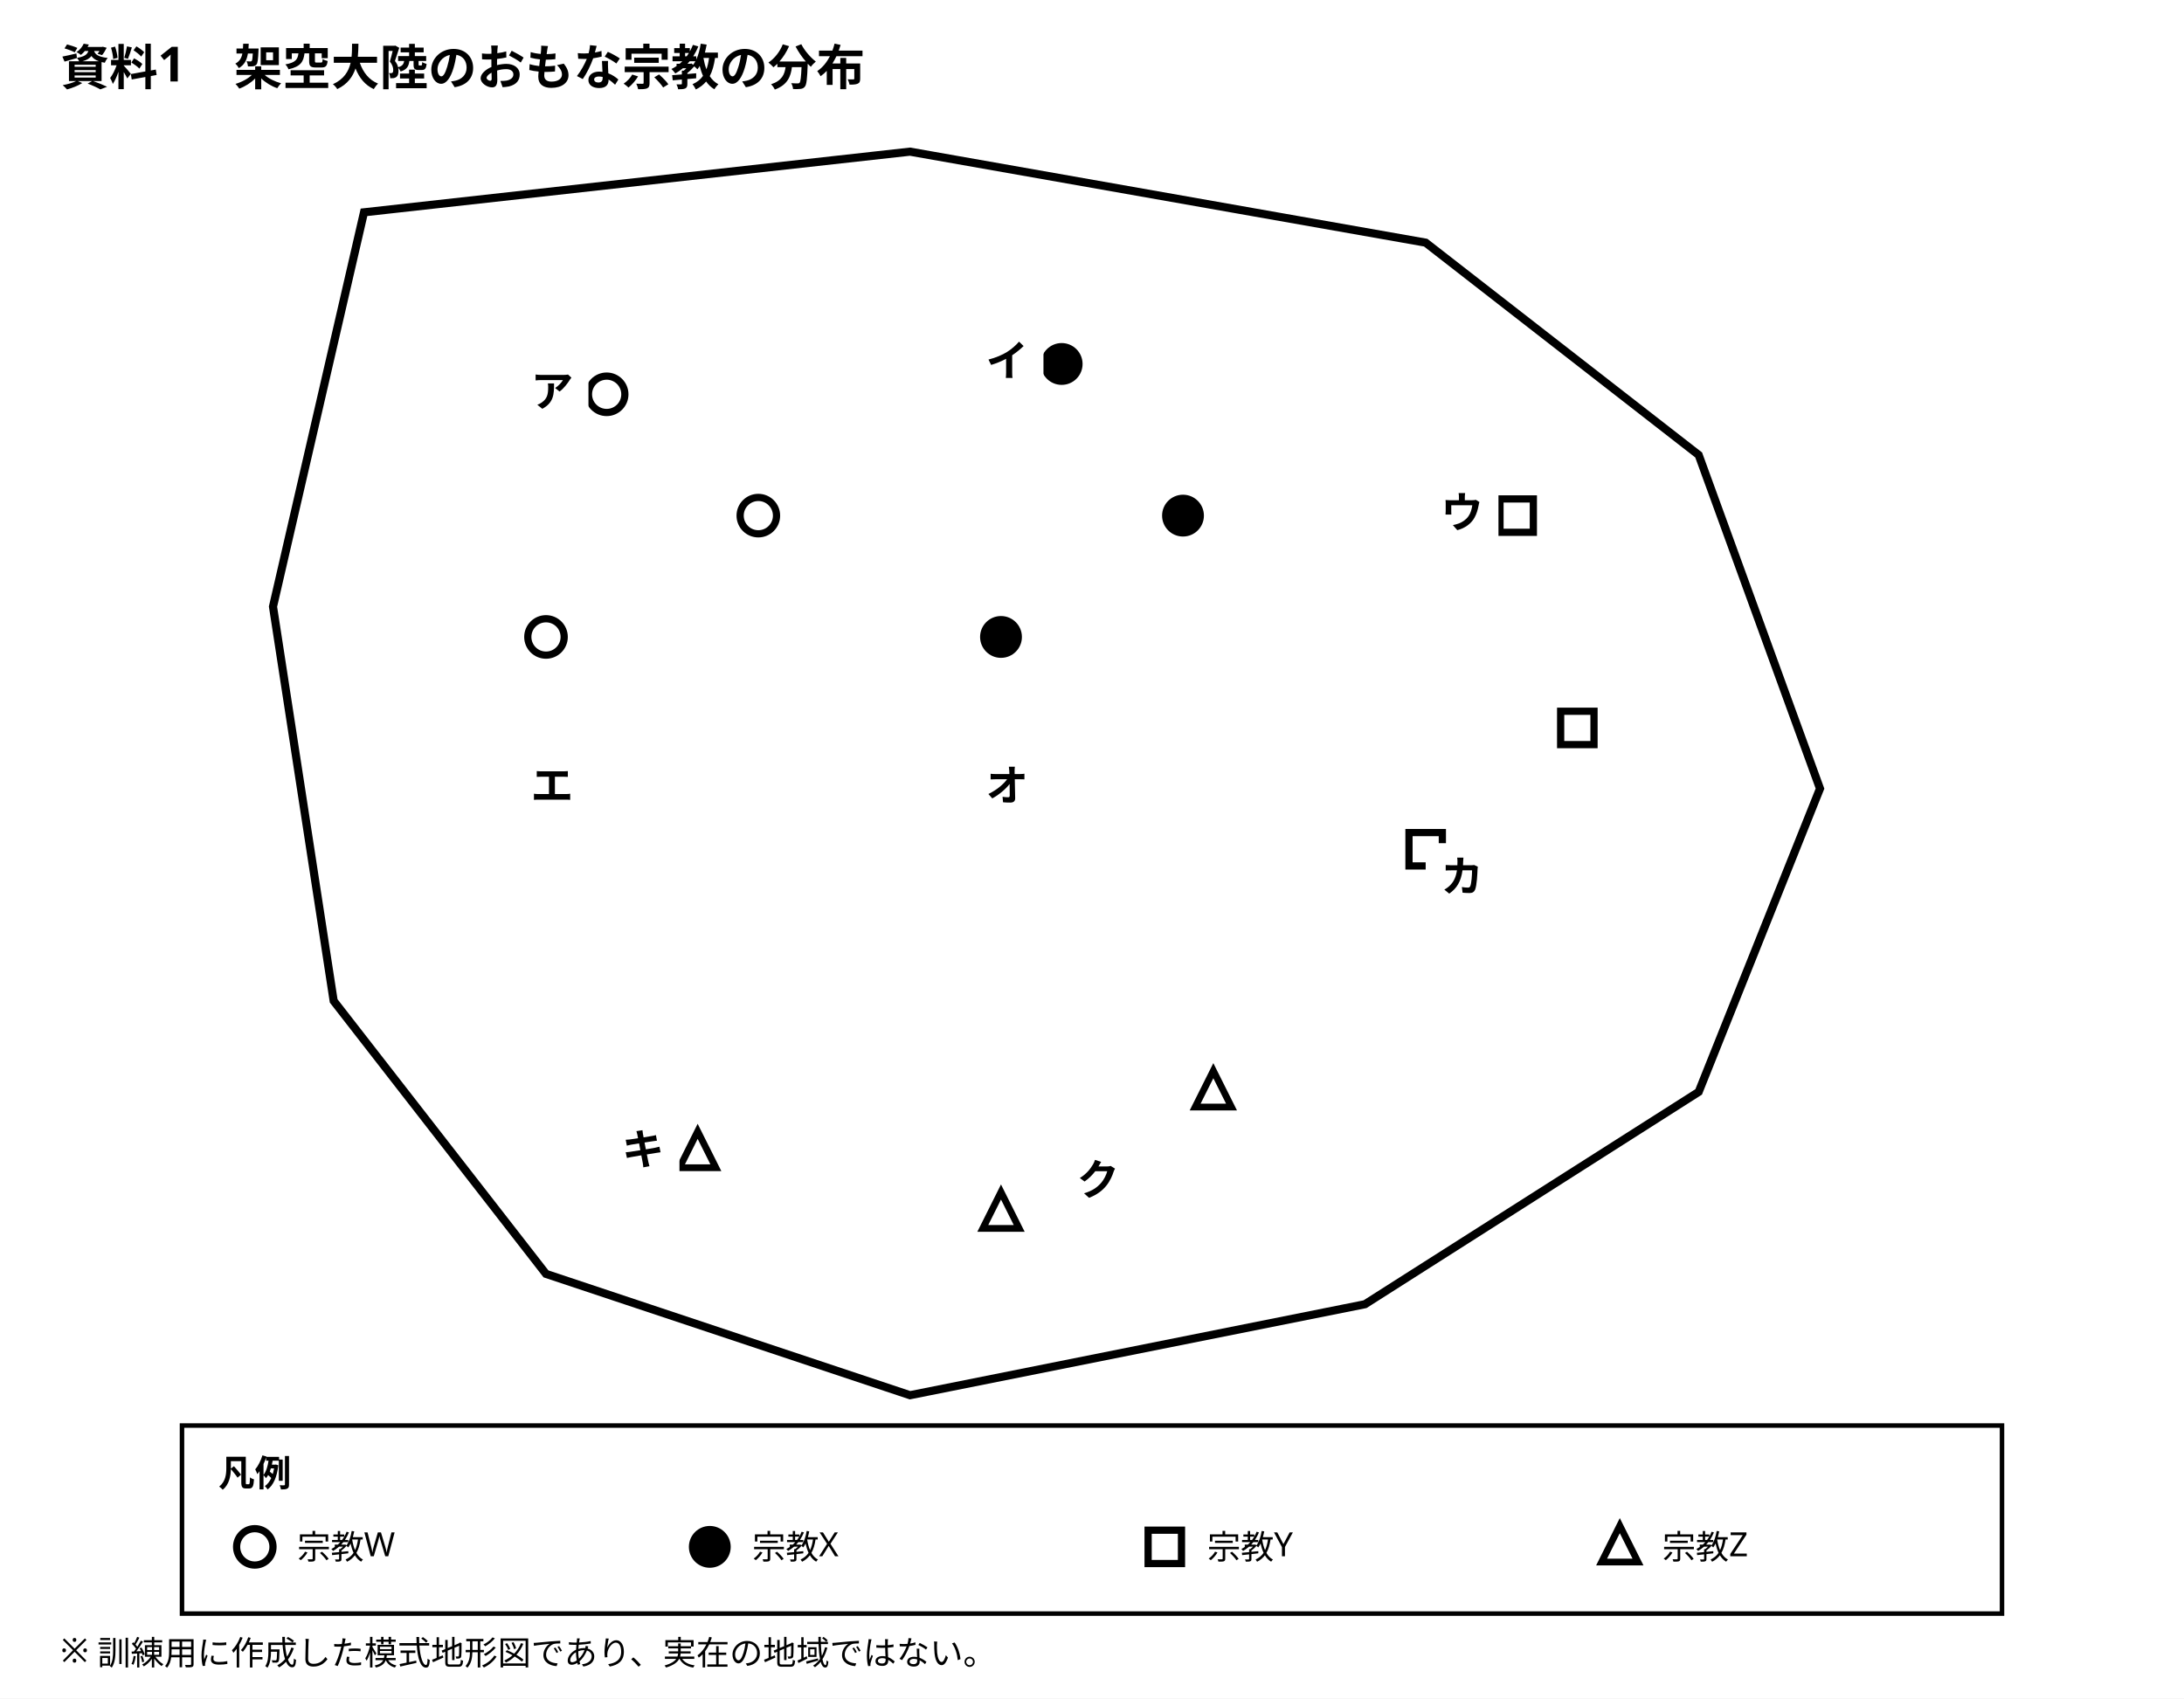
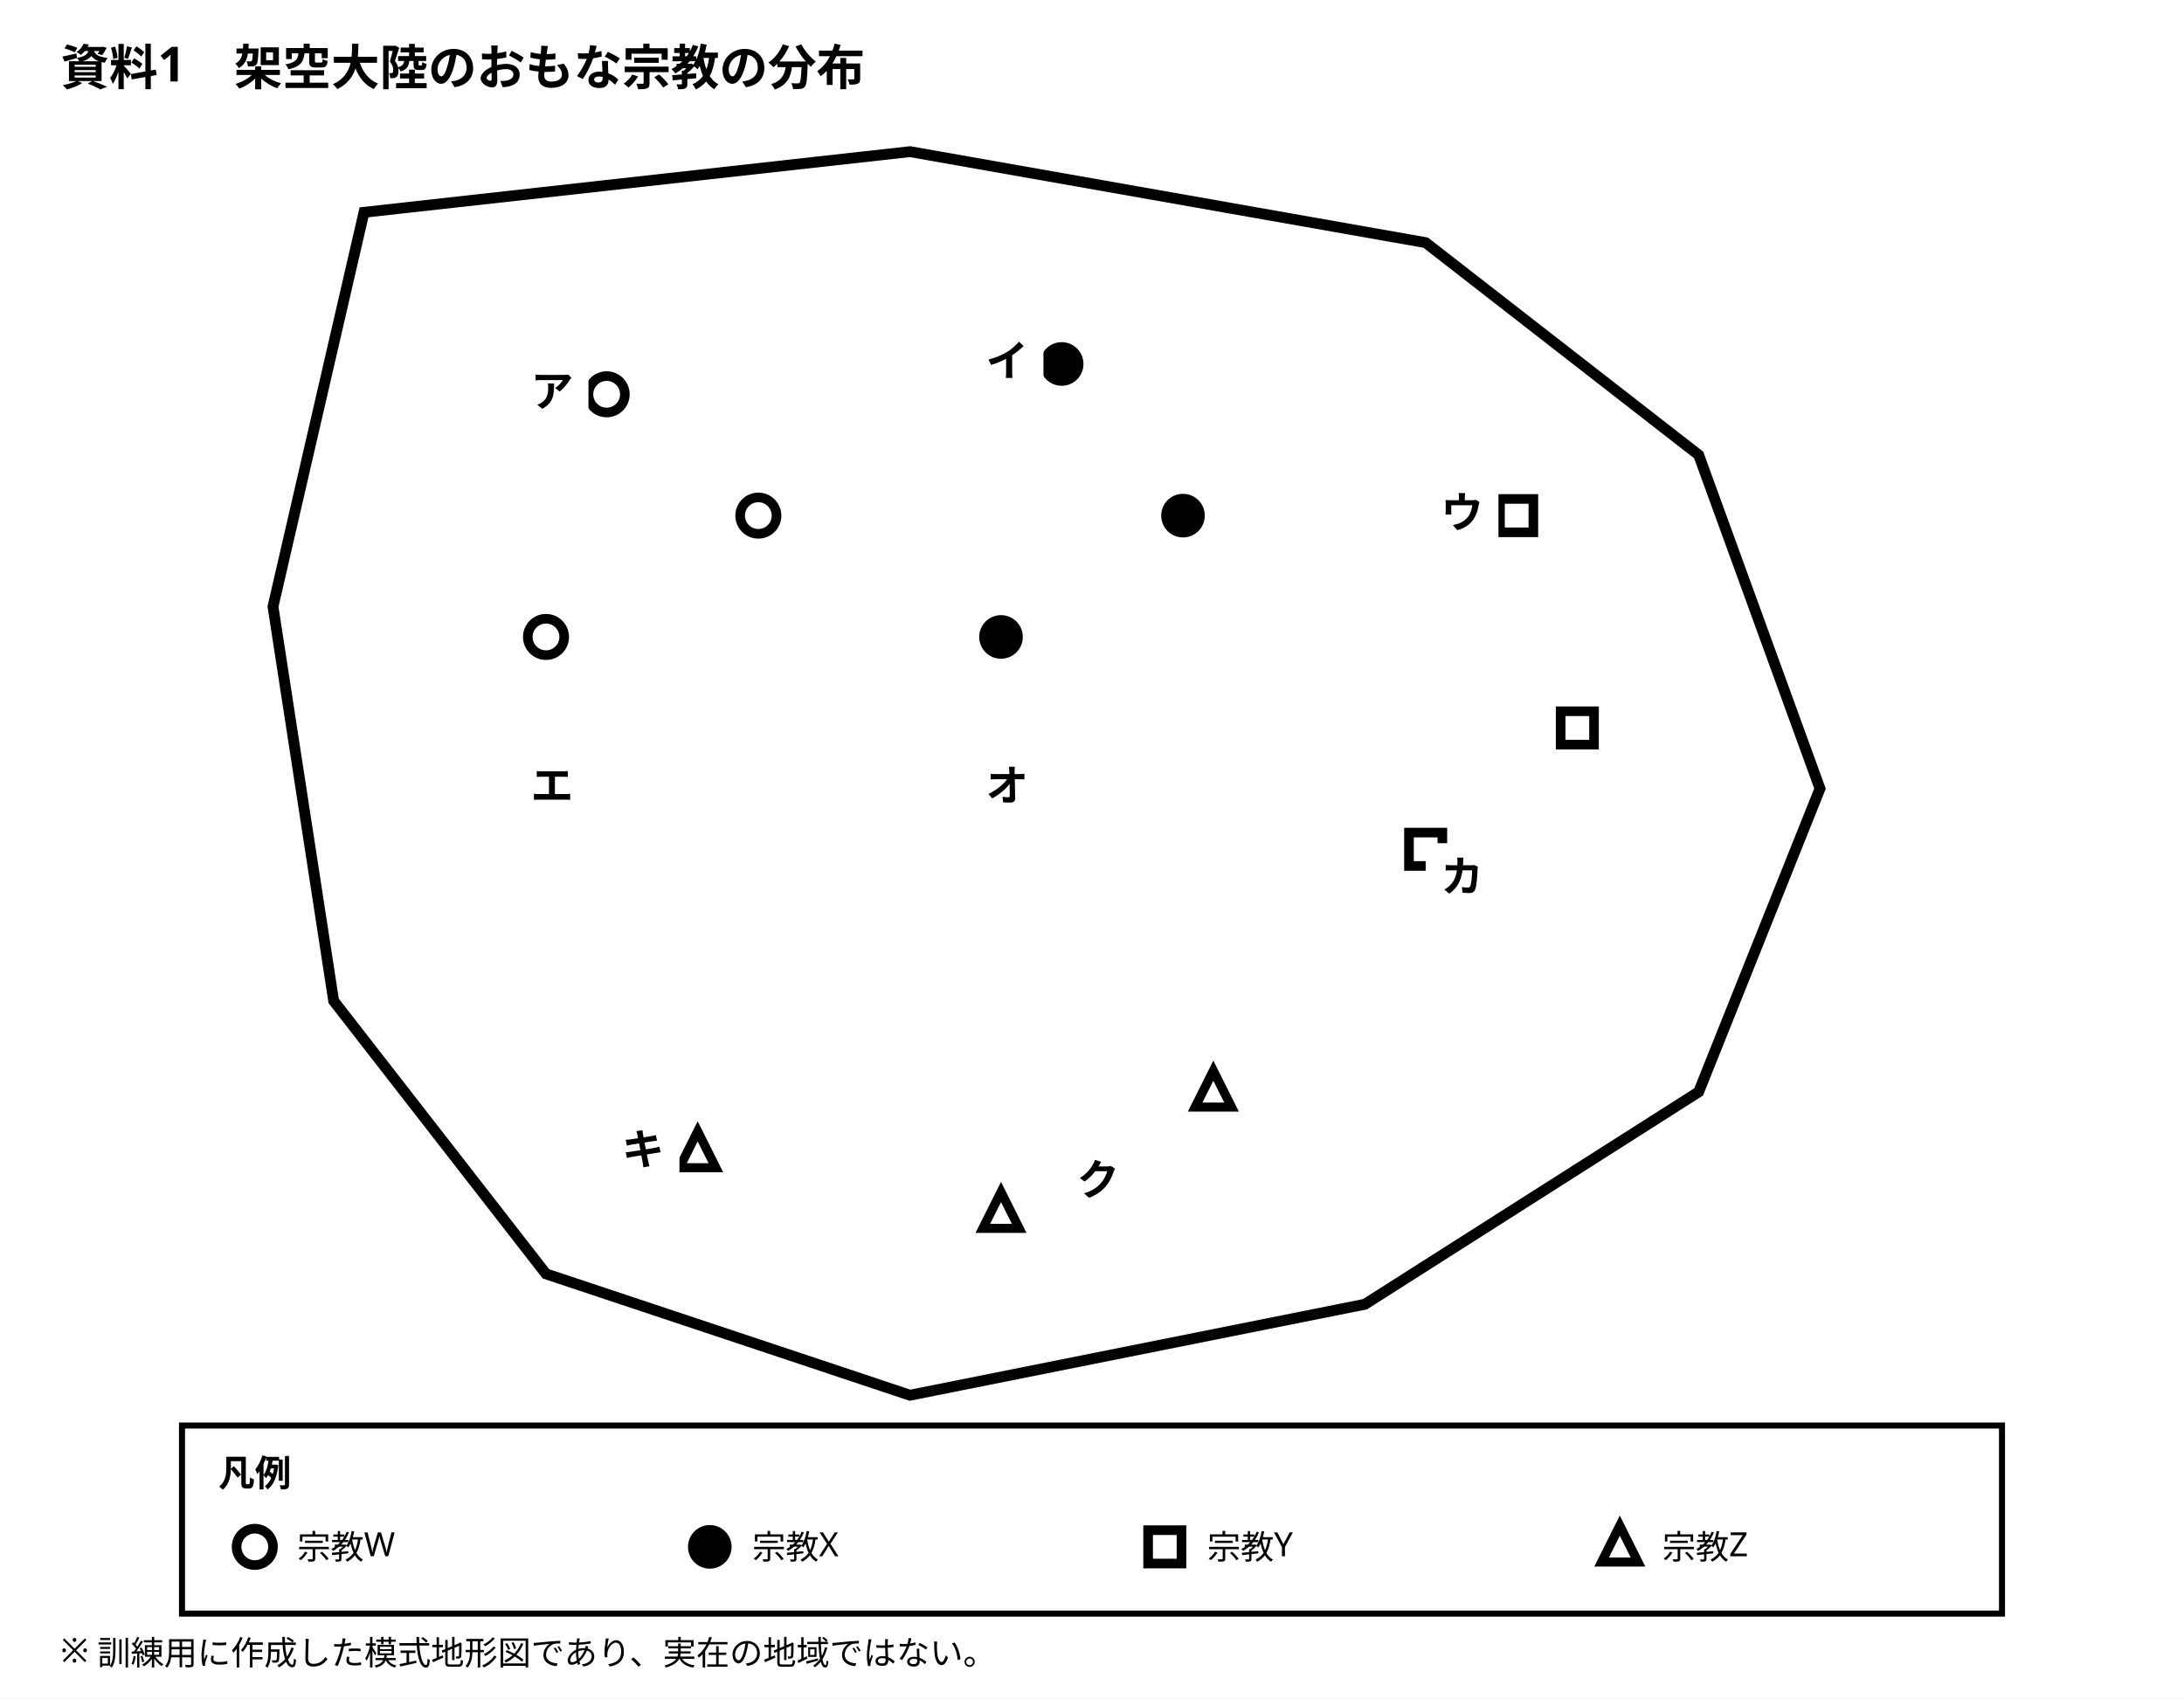
<svg xmlns="http://www.w3.org/2000/svg" viewBox="0 0 720 560" width="720" height="560" role="img" aria-label="資料1　架空大陸のおもな宗教の分布">
  <defs>
    <pattern id="pDiag" width="8" height="8" patternUnits="userSpaceOnUse">
      <rect width="8" height="8" fill="#fff" />
-       <path d="M0 8 L8 0" stroke="#000" stroke-width="2.08" />
+       <path d="M0 8 L8 0" stroke="#000" stroke-width="2.78" />
    </pattern>
    <pattern id="pDiag2" width="8" height="8" patternUnits="userSpaceOnUse">
      <rect width="8" height="8" fill="#fff" />
-       <path d="M0 0 L8 8" stroke="#000" stroke-width="2.08" />
+       <path d="M0 0 L8 8" stroke="#000" stroke-width="2.78" />
    </pattern>
    <pattern id="pDot" width="8" height="8" patternUnits="userSpaceOnUse">
      <rect width="8" height="8" fill="#fff" />
      <circle cx="2" cy="2" r="1.3" fill="#000" />
      <circle cx="6" cy="6" r="1.3" fill="#000" />
    </pattern>
    <pattern id="pDotFine" width="5" height="5" patternUnits="userSpaceOnUse">
      <rect width="5" height="5" fill="#fff" />
      <circle cx="1.4" cy="1.4" r="0.9" fill="#000" />
    </pattern>
    <pattern id="pGrid" width="8" height="8" patternUnits="userSpaceOnUse">
      <rect width="8" height="8" fill="#fff" />
-       <path d="M0 4 H8 M4 0 V8" stroke="#000" stroke-width="1.34" />
+       <path d="M0 4 H8 M4 0 V8" stroke="#000" stroke-width="1.79" />
    </pattern>
    <pattern id="pWave" width="10" height="8" patternUnits="userSpaceOnUse">
      <rect width="10" height="8" fill="#fff" />
-       <path d="M0 5 q2.5 -3 5 0 t5 0" stroke="#000" stroke-width="1.34" fill="none" />
+       <path d="M0 5 q2.5 -3 5 0 t5 0" stroke="#000" stroke-width="1.79" fill="none" />
    </pattern>
  </defs>
  <rect width="720" height="560" fill="#fff" />
  <text x="20" y="28" font-size="16" text-anchor="start" font-weight="bold" font-family="'Hiragino Sans','Hiragino Kaku Gothic ProN','Yu Gothic','Meiryo',sans-serif" fill="#000">資料1　架空大陸のおもな宗教の分布</text>
-   <polygon points="120,70 300,50 470,80 560,150 600,260 560,360 450,430 300,460 180,420 110,330 90,200" fill="#fff" stroke="#000" stroke-width="2.68" />
-   <circle cx="200" cy="130" r="6" fill="#fff" stroke="#000" stroke-width="2.38" />
-   <circle cx="250" cy="170" r="6" fill="#fff" stroke="#000" stroke-width="2.38" />
-   <circle cx="180" cy="210" r="6" fill="#fff" stroke="#000" stroke-width="2.38" />
-   <circle cx="350" cy="120" r="6" fill="#000" stroke="#000" stroke-width="1.79" />
-   <circle cx="390" cy="170" r="6" fill="#000" stroke="#000" stroke-width="1.79" />
-   <circle cx="330" cy="210" r="6" fill="#000" stroke="#000" stroke-width="1.79" />
-   <rect x="494.5" y="164.5" width="11" height="11" fill="#fff" stroke="#000" stroke-width="2.38" />
-   <rect x="514.5" y="234.5" width="11" height="11" fill="#fff" stroke="#000" stroke-width="2.38" />
-   <rect x="464.5" y="274.5" width="11" height="11" fill="#fff" stroke="#000" stroke-width="2.38" />
-   <polygon points="230,373 236,385 224,385" fill="#fff" stroke="#000" stroke-width="2.23" />
-   <polygon points="330,393 336,405 324,405" fill="#fff" stroke="#000" stroke-width="2.23" />
-   <polygon points="400,353 406,365 394,365" fill="#fff" stroke="#000" stroke-width="2.23" />
+   <polygon points="120,70 300,50 470,80 560,150 600,260 560,360 450,430 300,460 180,420 110,330 90,200" fill="#fff" stroke="#000" stroke-width="3.57" />
+   <circle cx="200" cy="130" r="6" fill="#fff" stroke="#000" stroke-width="3.17" />
+   <circle cx="250" cy="170" r="6" fill="#fff" stroke="#000" stroke-width="3.17" />
+   <circle cx="180" cy="210" r="6" fill="#fff" stroke="#000" stroke-width="3.17" />
+   <circle cx="350" cy="120" r="6" fill="#000" stroke="#000" stroke-width="2.38" />
+   <circle cx="390" cy="170" r="6" fill="#000" stroke="#000" stroke-width="2.38" />
+   <circle cx="330" cy="210" r="6" fill="#000" stroke="#000" stroke-width="2.38" />
+   <rect x="494.5" y="164.5" width="11" height="11" fill="#fff" stroke="#000" stroke-width="3.17" />
+   <rect x="514.5" y="234.5" width="11" height="11" fill="#fff" stroke="#000" stroke-width="3.17" />
+   <rect x="464.5" y="274.5" width="11" height="11" fill="#fff" stroke="#000" stroke-width="3.17" />
+   <polygon points="230,373 236,385 224,385" fill="#fff" stroke="#000" stroke-width="2.98" />
+   <polygon points="330,393 336,405 324,405" fill="#fff" stroke="#000" stroke-width="2.98" />
+   <polygon points="400,353 406,365 394,365" fill="#fff" stroke="#000" stroke-width="2.98" />
  <rect x="170" y="118" width="24" height="20" fill="#fff" stroke="#000" stroke-width="0" />
  <text x="182" y="134" font-size="14" text-anchor="middle" font-weight="bold" font-family="'Hiragino Sans','Hiragino Kaku Gothic ProN','Yu Gothic','Meiryo',sans-serif" fill="#000">ア</text>
  <rect x="320" y="108" width="24" height="20" fill="#fff" stroke="#000" stroke-width="0" />
  <text x="332" y="124" font-size="14" text-anchor="middle" font-weight="bold" font-family="'Hiragino Sans','Hiragino Kaku Gothic ProN','Yu Gothic','Meiryo',sans-serif" fill="#000">イ</text>
  <rect x="470" y="158" width="24" height="20" fill="#fff" stroke="#000" stroke-width="0" />
  <text x="482" y="174" font-size="14" text-anchor="middle" font-weight="bold" font-family="'Hiragino Sans','Hiragino Kaku Gothic ProN','Yu Gothic','Meiryo',sans-serif" fill="#000">ウ</text>
  <rect x="170" y="248" width="24" height="20" fill="#fff" stroke="#000" stroke-width="0" />
  <text x="182" y="264" font-size="14" text-anchor="middle" font-weight="bold" font-family="'Hiragino Sans','Hiragino Kaku Gothic ProN','Yu Gothic','Meiryo',sans-serif" fill="#000">エ</text>
  <rect x="320" y="248" width="24" height="20" fill="#fff" stroke="#000" stroke-width="0" />
  <text x="332" y="264" font-size="14" text-anchor="middle" font-weight="bold" font-family="'Hiragino Sans','Hiragino Kaku Gothic ProN','Yu Gothic','Meiryo',sans-serif" fill="#000">オ</text>
  <rect x="470" y="278" width="24" height="20" fill="#fff" stroke="#000" stroke-width="0" />
  <text x="482" y="294" font-size="14" text-anchor="middle" font-weight="bold" font-family="'Hiragino Sans','Hiragino Kaku Gothic ProN','Yu Gothic','Meiryo',sans-serif" fill="#000">カ</text>
  <rect x="200" y="368" width="24" height="20" fill="#fff" stroke="#000" stroke-width="0" />
  <text x="212" y="384" font-size="14" text-anchor="middle" font-weight="bold" font-family="'Hiragino Sans','Hiragino Kaku Gothic ProN','Yu Gothic','Meiryo',sans-serif" fill="#000">キ</text>
  <rect x="350" y="378" width="24" height="20" fill="#fff" stroke="#000" stroke-width="0" />
  <text x="362" y="394" font-size="14" text-anchor="middle" font-weight="bold" font-family="'Hiragino Sans','Hiragino Kaku Gothic ProN','Yu Gothic','Meiryo',sans-serif" fill="#000">ク</text>
-   <rect x="60" y="470" width="600" height="62" fill="none" stroke="#000" stroke-width="1.49" />
+   <rect x="60" y="470" width="600" height="62" fill="none" stroke="#000" stroke-width="1.99" />
  <text x="72" y="490" font-size="12" text-anchor="start" font-weight="bold" font-family="'Hiragino Sans','Hiragino Kaku Gothic ProN','Yu Gothic','Meiryo',sans-serif" fill="#000">凡例</text>
-   <circle cx="84" cy="510" r="6" fill="#fff" stroke="#000" stroke-width="2.38" />
+   <circle cx="84" cy="510" r="6" fill="#fff" stroke="#000" stroke-width="3.17" />
  <text x="98" y="514" font-size="11" text-anchor="start" font-weight="normal" font-family="'Hiragino Sans','Hiragino Kaku Gothic ProN','Yu Gothic','Meiryo',sans-serif" fill="#000">宗教W</text>
-   <circle cx="234" cy="510" r="6" fill="#000" stroke="#000" stroke-width="1.79" />
+   <circle cx="234" cy="510" r="6" fill="#000" stroke="#000" stroke-width="2.38" />
  <text x="248" y="514" font-size="11" text-anchor="start" font-weight="normal" font-family="'Hiragino Sans','Hiragino Kaku Gothic ProN','Yu Gothic','Meiryo',sans-serif" fill="#000">宗教X</text>
-   <rect x="378.5" y="504.5" width="11" height="11" fill="#fff" stroke="#000" stroke-width="2.38" />
+   <rect x="378.5" y="504.5" width="11" height="11" fill="#fff" stroke="#000" stroke-width="3.17" />
  <text x="398" y="514" font-size="11" text-anchor="start" font-weight="normal" font-family="'Hiragino Sans','Hiragino Kaku Gothic ProN','Yu Gothic','Meiryo',sans-serif" fill="#000">宗教Y</text>
-   <polygon points="534,503 540,515 528,515" fill="#fff" stroke="#000" stroke-width="2.23" />
+   <polygon points="534,503 540,515 528,515" fill="#fff" stroke="#000" stroke-width="2.98" />
  <text x="548" y="514" font-size="11" text-anchor="start" font-weight="normal" font-family="'Hiragino Sans','Hiragino Kaku Gothic ProN','Yu Gothic','Meiryo',sans-serif" fill="#000">宗教Z</text>
  <text x="20" y="548" font-size="11" text-anchor="start" font-weight="normal" font-family="'Hiragino Sans','Hiragino Kaku Gothic ProN','Yu Gothic','Meiryo',sans-serif" fill="#000">※ 訓練用に作成した模式地形図であり、実在の地域ではない。</text>
</svg>
